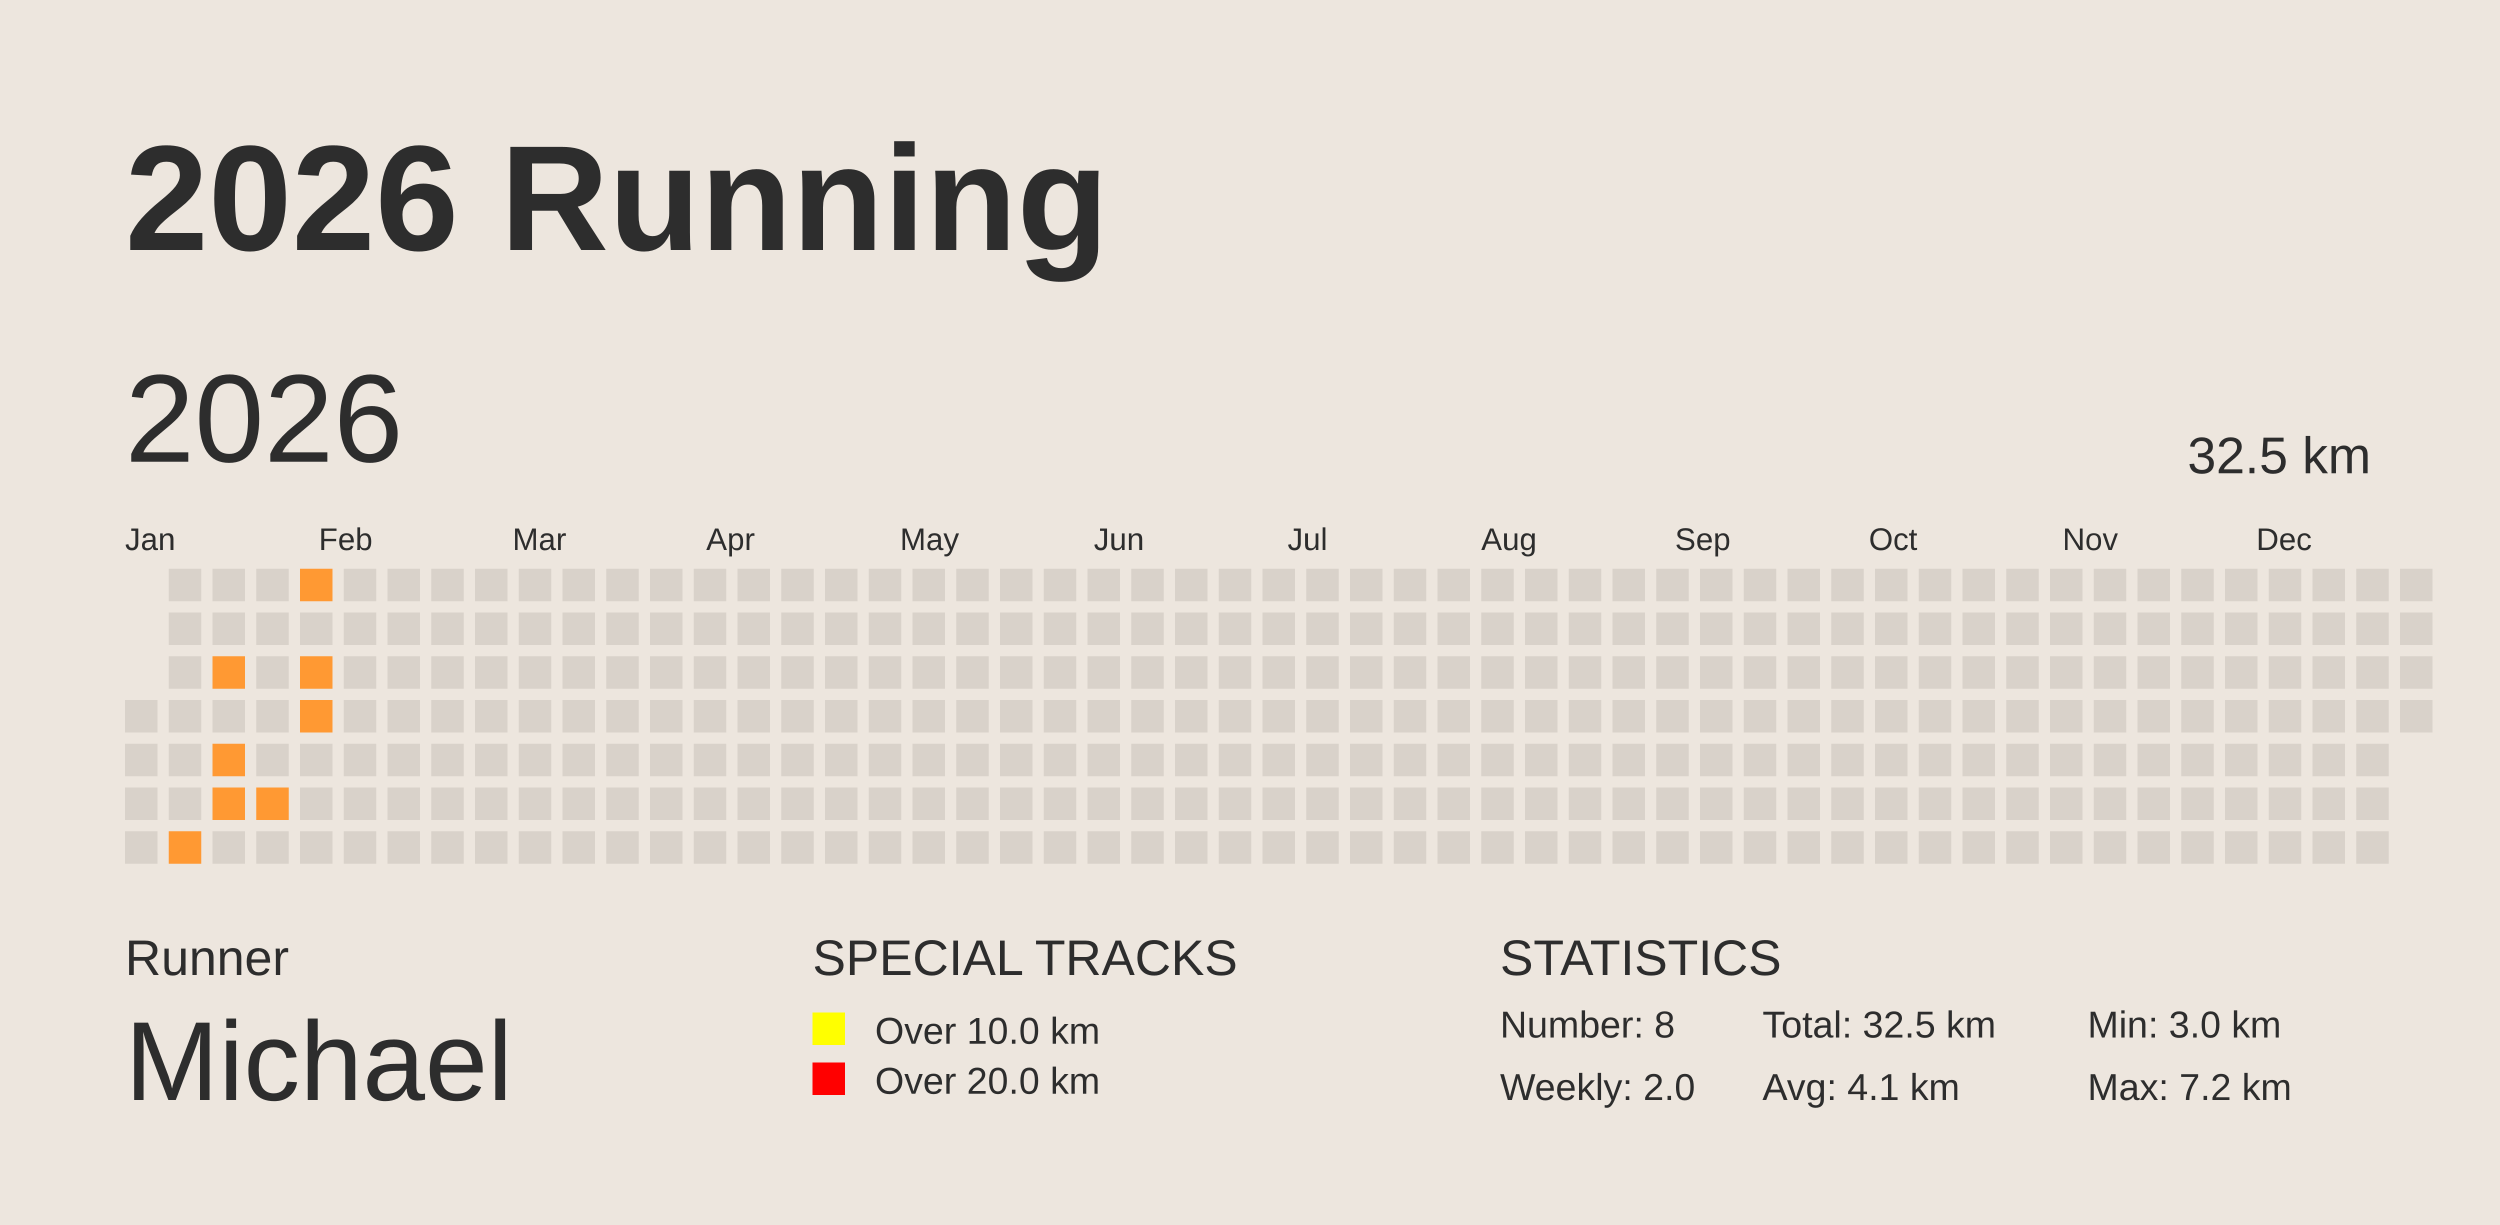
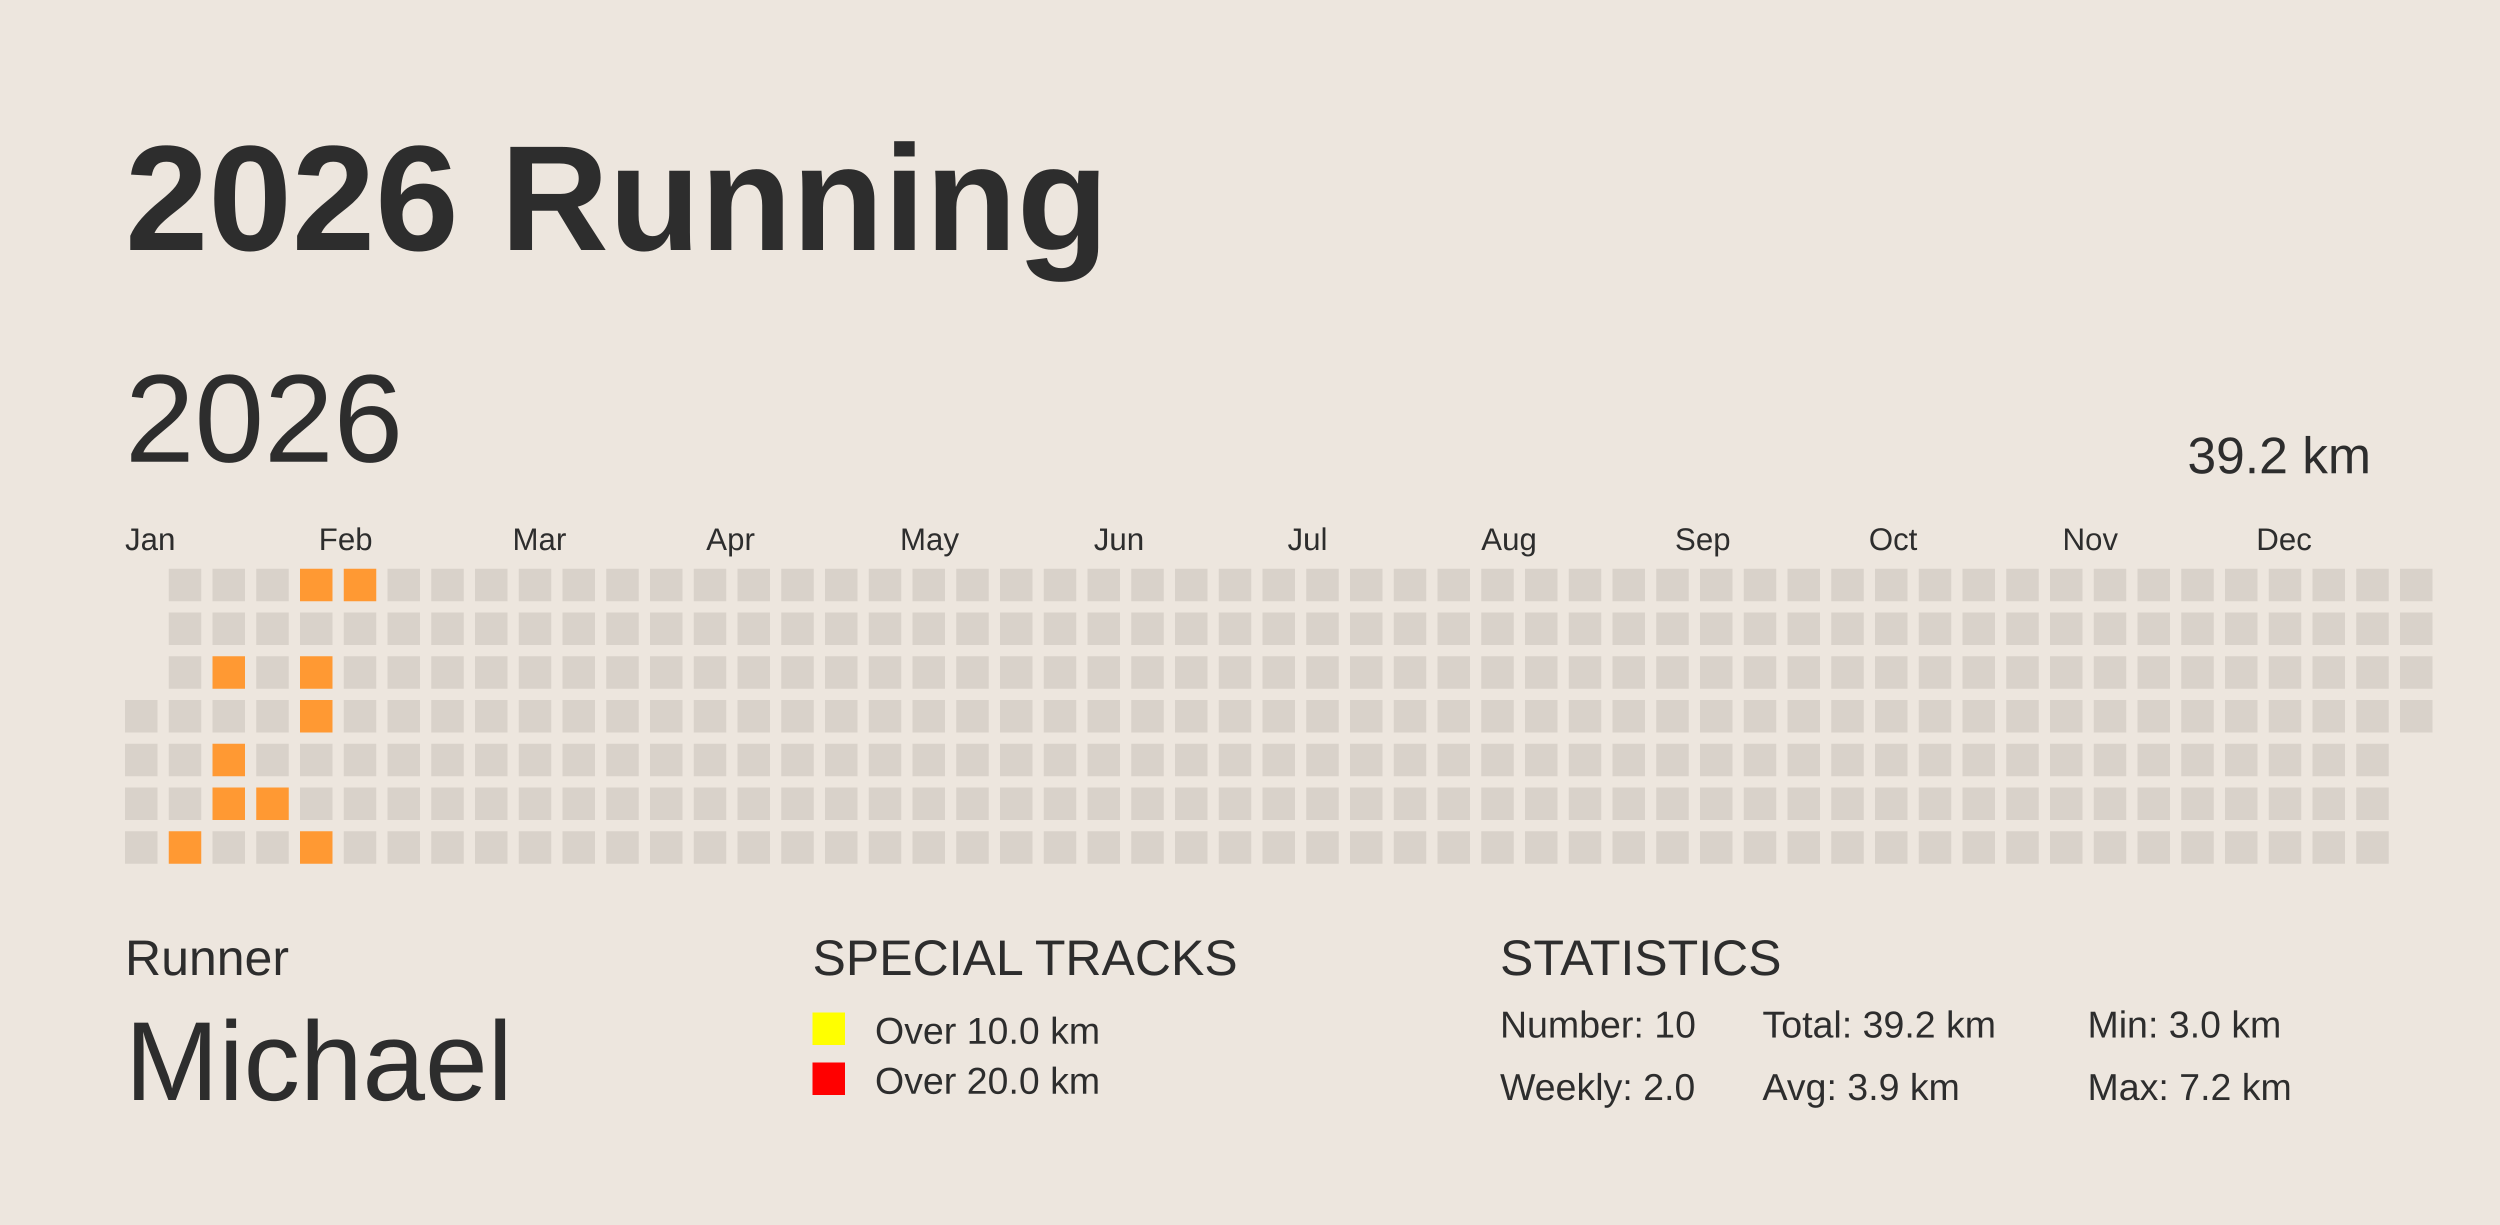
<svg xmlns="http://www.w3.org/2000/svg" baseProfile="full" height="98mm" version="1.1" viewBox="0,0,200,98" width="200mm">
  <defs />
  <rect fill="#EDE6DE" height="98" width="200" x="0" y="0" />
  <text fill="#2D2D2D" style="font-size:12px; font-family:Arial; font-weight:bold;" x="10" y="20">2026 Running</text>
  <text fill="#2D2D2D" style="font-size:4px; font-family:Arial" x="10" y="78">Runner</text>
  <text fill="#2D2D2D" style="font-size:9px; font-family:Arial" x="10" y="88">Michael</text>
  <text fill="#2D2D2D" style="font-size:4px; font-family:Arial" x="65" y="78">SPECIAL TRACKS</text>
  <rect fill="yellow" height="2.6" width="2.6" x="65" y="81" />
  <text fill="#2D2D2D" style="font-size:3px; font-family:Arial" x="70" y="83.5">Over 10.0 km</text>
  <rect fill="red" height="2.6" width="2.6" x="65" y="85" />
  <text fill="#2D2D2D" style="font-size:3px; font-family:Arial" x="70" y="87.5">Over 20.0 km</text>
  <text fill="#2D2D2D" style="font-size:4px; font-family:Arial" x="120" y="78">STATISTICS</text>
-   <text fill="#2D2D2D" style="font-size:3px; font-family:Arial" x="120" y="83">Number: 8</text>
+   <text fill="#2D2D2D" style="font-size:3px; font-family:Arial" x="120" y="83">Number: 10</text>
  <text fill="#2D2D2D" style="font-size:3px; font-family:Arial" x="120" y="88">Weekly: 2.0</text>
-   <text fill="#2D2D2D" style="font-size:3px; font-family:Arial" x="141" y="83">Total: 32.5 km</text>
-   <text fill="#2D2D2D" style="font-size:3px; font-family:Arial" x="141" y="88">Avg: 4.1 km</text>
+   <text fill="#2D2D2D" style="font-size:3px; font-family:Arial" x="141" y="83">Total: 39.2 km</text>
+   <text fill="#2D2D2D" style="font-size:3px; font-family:Arial" x="141" y="88">Avg: 3.9 km</text>
  <text fill="#2D2D2D" style="font-size:3px; font-family:Arial" x="167" y="83">Min: 3.0 km</text>
  <text fill="#2D2D2D" style="font-size:3px; font-family:Arial" x="167" y="88">Max: 7.2 km</text>
  <text dominant-baseline="hanging" fill="#2D2D2D" style="font-size:10.0px; font-family:Arial;" x="10" y="30">2026</text>
-   <text dominant-baseline="hanging" fill="#2D2D2D" style="font-size:4.125px; font-family:Arial;" x="175" y="35">32.5 km</text>
+   <text dominant-baseline="hanging" fill="#2D2D2D" style="font-size:4.125px; font-family:Arial;" x="175" y="35">39.2 km</text>
  <text fill="#2D2D2D" style="font-size:2.5px; font-family:Arial" x="10.0" y="44">Jan</text>
  <text fill="#2D2D2D" style="font-size:2.5px; font-family:Arial" x="25.5" y="44">Feb</text>
  <text fill="#2D2D2D" style="font-size:2.5px; font-family:Arial" x="41.0" y="44">Mar</text>
  <text fill="#2D2D2D" style="font-size:2.5px; font-family:Arial" x="56.5" y="44">Apr</text>
  <text fill="#2D2D2D" style="font-size:2.5px; font-family:Arial" x="72.0" y="44">May</text>
  <text fill="#2D2D2D" style="font-size:2.5px; font-family:Arial" x="87.5" y="44">Jun</text>
  <text fill="#2D2D2D" style="font-size:2.5px; font-family:Arial" x="103.0" y="44">Jul</text>
  <text fill="#2D2D2D" style="font-size:2.5px; font-family:Arial" x="118.5" y="44">Aug</text>
  <text fill="#2D2D2D" style="font-size:2.5px; font-family:Arial" x="134.0" y="44">Sep</text>
  <text fill="#2D2D2D" style="font-size:2.5px; font-family:Arial" x="149.5" y="44">Oct</text>
  <text fill="#2D2D2D" style="font-size:2.5px; font-family:Arial" x="165.0" y="44">Nov</text>
  <text fill="#2D2D2D" style="font-size:2.5px; font-family:Arial" x="180.5" y="44">Dec</text>
  <rect fill="#D9D2CA" height="2.6" width="2.6" x="10.0" y="56.0" />
  <rect fill="#D9D2CA" height="2.6" width="2.6" x="10.0" y="59.5" />
  <rect fill="#D9D2CA" height="2.6" width="2.6" x="10.0" y="63.0" />
  <rect fill="#D9D2CA" height="2.6" width="2.6" x="10.0" y="66.5" />
  <rect fill="#D9D2CA" height="2.6" width="2.6" x="13.5" y="45.5" />
  <rect fill="#D9D2CA" height="2.6" width="2.6" x="13.5" y="49.0" />
  <rect fill="#D9D2CA" height="2.6" width="2.6" x="13.5" y="52.5" />
  <rect fill="#D9D2CA" height="2.6" width="2.6" x="13.5" y="56.0" />
  <rect fill="#D9D2CA" height="2.6" width="2.6" x="13.5" y="59.5" />
  <rect fill="#D9D2CA" height="2.6" width="2.6" x="13.5" y="63.0" />
  <rect fill="#FF9933" height="2.6" width="2.6" x="13.5" y="66.5" />
  <rect fill="#D9D2CA" height="2.6" width="2.6" x="17.0" y="45.5" />
  <rect fill="#D9D2CA" height="2.6" width="2.6" x="17.0" y="49.0" />
  <rect fill="#FF9933" height="2.6" width="2.6" x="17.0" y="52.5" />
  <rect fill="#D9D2CA" height="2.6" width="2.6" x="17.0" y="56.0" />
  <rect fill="#FF9933" height="2.6" width="2.6" x="17.0" y="59.5" />
  <rect fill="#FF9933" height="2.6" width="2.6" x="17.0" y="63.0" />
  <rect fill="#D9D2CA" height="2.6" width="2.6" x="17.0" y="66.5" />
  <rect fill="#D9D2CA" height="2.6" width="2.6" x="20.5" y="45.5" />
  <rect fill="#D9D2CA" height="2.6" width="2.6" x="20.5" y="49.0" />
  <rect fill="#D9D2CA" height="2.6" width="2.6" x="20.5" y="52.5" />
  <rect fill="#D9D2CA" height="2.6" width="2.6" x="20.5" y="56.0" />
  <rect fill="#D9D2CA" height="2.6" width="2.6" x="20.5" y="59.5" />
  <rect fill="#FF9933" height="2.6" width="2.6" x="20.5" y="63.0" />
  <rect fill="#D9D2CA" height="2.6" width="2.6" x="20.5" y="66.5" />
  <rect fill="#FF9933" height="2.6" width="2.6" x="24.0" y="45.5" />
  <rect fill="#D9D2CA" height="2.6" width="2.6" x="24.0" y="49.0" />
  <rect fill="#FF9933" height="2.6" width="2.6" x="24.0" y="52.5" />
  <rect fill="#FF9933" height="2.6" width="2.6" x="24.0" y="56.0" />
  <rect fill="#D9D2CA" height="2.6" width="2.6" x="24.0" y="59.5" />
  <rect fill="#D9D2CA" height="2.6" width="2.6" x="24.0" y="63.0" />
-   <rect fill="#D9D2CA" height="2.6" width="2.6" x="24.0" y="66.5" />
-   <rect fill="#D9D2CA" height="2.6" width="2.6" x="27.5" y="45.5" />
+   <rect fill="#FF9933" height="2.6" width="2.6" x="24.0" y="66.5" />
+   <rect fill="#FF9933" height="2.6" width="2.6" x="27.5" y="45.5" />
  <rect fill="#D9D2CA" height="2.6" width="2.6" x="27.5" y="49.0" />
  <rect fill="#D9D2CA" height="2.6" width="2.6" x="27.5" y="52.5" />
  <rect fill="#D9D2CA" height="2.6" width="2.6" x="27.5" y="56.0" />
  <rect fill="#D9D2CA" height="2.6" width="2.6" x="27.5" y="59.5" />
  <rect fill="#D9D2CA" height="2.6" width="2.6" x="27.5" y="63.0" />
  <rect fill="#D9D2CA" height="2.6" width="2.6" x="27.5" y="66.5" />
  <rect fill="#D9D2CA" height="2.6" width="2.6" x="31.0" y="45.5" />
  <rect fill="#D9D2CA" height="2.6" width="2.6" x="31.0" y="49.0" />
  <rect fill="#D9D2CA" height="2.6" width="2.6" x="31.0" y="52.5" />
  <rect fill="#D9D2CA" height="2.6" width="2.6" x="31.0" y="56.0" />
  <rect fill="#D9D2CA" height="2.6" width="2.6" x="31.0" y="59.5" />
  <rect fill="#D9D2CA" height="2.6" width="2.6" x="31.0" y="63.0" />
  <rect fill="#D9D2CA" height="2.6" width="2.6" x="31.0" y="66.5" />
  <rect fill="#D9D2CA" height="2.6" width="2.6" x="34.5" y="45.5" />
  <rect fill="#D9D2CA" height="2.6" width="2.6" x="34.5" y="49.0" />
  <rect fill="#D9D2CA" height="2.6" width="2.6" x="34.5" y="52.5" />
  <rect fill="#D9D2CA" height="2.6" width="2.6" x="34.5" y="56.0" />
  <rect fill="#D9D2CA" height="2.6" width="2.6" x="34.5" y="59.5" />
  <rect fill="#D9D2CA" height="2.6" width="2.6" x="34.5" y="63.0" />
  <rect fill="#D9D2CA" height="2.6" width="2.6" x="34.5" y="66.5" />
  <rect fill="#D9D2CA" height="2.6" width="2.6" x="38.0" y="45.5" />
  <rect fill="#D9D2CA" height="2.6" width="2.6" x="38.0" y="49.0" />
  <rect fill="#D9D2CA" height="2.6" width="2.6" x="38.0" y="52.5" />
  <rect fill="#D9D2CA" height="2.6" width="2.6" x="38.0" y="56.0" />
  <rect fill="#D9D2CA" height="2.6" width="2.6" x="38.0" y="59.5" />
  <rect fill="#D9D2CA" height="2.6" width="2.6" x="38.0" y="63.0" />
  <rect fill="#D9D2CA" height="2.6" width="2.6" x="38.0" y="66.5" />
  <rect fill="#D9D2CA" height="2.6" width="2.6" x="41.5" y="45.5" />
  <rect fill="#D9D2CA" height="2.6" width="2.6" x="41.5" y="49.0" />
  <rect fill="#D9D2CA" height="2.6" width="2.6" x="41.5" y="52.5" />
  <rect fill="#D9D2CA" height="2.6" width="2.6" x="41.5" y="56.0" />
  <rect fill="#D9D2CA" height="2.6" width="2.6" x="41.5" y="59.5" />
  <rect fill="#D9D2CA" height="2.6" width="2.6" x="41.5" y="63.0" />
  <rect fill="#D9D2CA" height="2.6" width="2.6" x="41.5" y="66.5" />
  <rect fill="#D9D2CA" height="2.6" width="2.6" x="45.0" y="45.5" />
  <rect fill="#D9D2CA" height="2.6" width="2.6" x="45.0" y="49.0" />
  <rect fill="#D9D2CA" height="2.6" width="2.6" x="45.0" y="52.5" />
  <rect fill="#D9D2CA" height="2.6" width="2.6" x="45.0" y="56.0" />
  <rect fill="#D9D2CA" height="2.6" width="2.6" x="45.0" y="59.5" />
  <rect fill="#D9D2CA" height="2.6" width="2.6" x="45.0" y="63.0" />
  <rect fill="#D9D2CA" height="2.6" width="2.6" x="45.0" y="66.5" />
  <rect fill="#D9D2CA" height="2.6" width="2.6" x="48.5" y="45.5" />
  <rect fill="#D9D2CA" height="2.6" width="2.6" x="48.5" y="49.0" />
  <rect fill="#D9D2CA" height="2.6" width="2.6" x="48.5" y="52.5" />
  <rect fill="#D9D2CA" height="2.6" width="2.6" x="48.5" y="56.0" />
  <rect fill="#D9D2CA" height="2.6" width="2.6" x="48.5" y="59.5" />
  <rect fill="#D9D2CA" height="2.6" width="2.6" x="48.5" y="63.0" />
  <rect fill="#D9D2CA" height="2.6" width="2.6" x="48.5" y="66.5" />
  <rect fill="#D9D2CA" height="2.6" width="2.6" x="52.0" y="45.5" />
  <rect fill="#D9D2CA" height="2.6" width="2.6" x="52.0" y="49.0" />
  <rect fill="#D9D2CA" height="2.6" width="2.6" x="52.0" y="52.5" />
  <rect fill="#D9D2CA" height="2.6" width="2.6" x="52.0" y="56.0" />
  <rect fill="#D9D2CA" height="2.6" width="2.6" x="52.0" y="59.5" />
  <rect fill="#D9D2CA" height="2.6" width="2.6" x="52.0" y="63.0" />
  <rect fill="#D9D2CA" height="2.6" width="2.6" x="52.0" y="66.5" />
  <rect fill="#D9D2CA" height="2.6" width="2.6" x="55.5" y="45.5" />
  <rect fill="#D9D2CA" height="2.6" width="2.6" x="55.5" y="49.0" />
  <rect fill="#D9D2CA" height="2.6" width="2.6" x="55.5" y="52.5" />
  <rect fill="#D9D2CA" height="2.6" width="2.6" x="55.5" y="56.0" />
  <rect fill="#D9D2CA" height="2.6" width="2.6" x="55.5" y="59.5" />
  <rect fill="#D9D2CA" height="2.6" width="2.6" x="55.5" y="63.0" />
  <rect fill="#D9D2CA" height="2.6" width="2.6" x="55.5" y="66.5" />
  <rect fill="#D9D2CA" height="2.6" width="2.6" x="59.0" y="45.5" />
  <rect fill="#D9D2CA" height="2.6" width="2.6" x="59.0" y="49.0" />
  <rect fill="#D9D2CA" height="2.6" width="2.6" x="59.0" y="52.5" />
  <rect fill="#D9D2CA" height="2.6" width="2.6" x="59.0" y="56.0" />
  <rect fill="#D9D2CA" height="2.6" width="2.6" x="59.0" y="59.5" />
  <rect fill="#D9D2CA" height="2.6" width="2.6" x="59.0" y="63.0" />
  <rect fill="#D9D2CA" height="2.6" width="2.6" x="59.0" y="66.5" />
  <rect fill="#D9D2CA" height="2.6" width="2.6" x="62.5" y="45.5" />
  <rect fill="#D9D2CA" height="2.6" width="2.6" x="62.5" y="49.0" />
  <rect fill="#D9D2CA" height="2.6" width="2.6" x="62.5" y="52.5" />
  <rect fill="#D9D2CA" height="2.6" width="2.6" x="62.5" y="56.0" />
  <rect fill="#D9D2CA" height="2.6" width="2.6" x="62.5" y="59.5" />
  <rect fill="#D9D2CA" height="2.6" width="2.6" x="62.5" y="63.0" />
  <rect fill="#D9D2CA" height="2.6" width="2.6" x="62.5" y="66.5" />
  <rect fill="#D9D2CA" height="2.6" width="2.6" x="66.0" y="45.5" />
  <rect fill="#D9D2CA" height="2.6" width="2.6" x="66.0" y="49.0" />
  <rect fill="#D9D2CA" height="2.6" width="2.6" x="66.0" y="52.5" />
  <rect fill="#D9D2CA" height="2.6" width="2.6" x="66.0" y="56.0" />
  <rect fill="#D9D2CA" height="2.6" width="2.6" x="66.0" y="59.5" />
  <rect fill="#D9D2CA" height="2.6" width="2.6" x="66.0" y="63.0" />
  <rect fill="#D9D2CA" height="2.6" width="2.6" x="66.0" y="66.5" />
  <rect fill="#D9D2CA" height="2.6" width="2.6" x="69.5" y="45.5" />
  <rect fill="#D9D2CA" height="2.6" width="2.6" x="69.5" y="49.0" />
  <rect fill="#D9D2CA" height="2.6" width="2.6" x="69.5" y="52.5" />
  <rect fill="#D9D2CA" height="2.6" width="2.6" x="69.5" y="56.0" />
  <rect fill="#D9D2CA" height="2.6" width="2.6" x="69.5" y="59.5" />
  <rect fill="#D9D2CA" height="2.6" width="2.6" x="69.5" y="63.0" />
  <rect fill="#D9D2CA" height="2.6" width="2.6" x="69.5" y="66.5" />
  <rect fill="#D9D2CA" height="2.6" width="2.6" x="73.0" y="45.5" />
  <rect fill="#D9D2CA" height="2.6" width="2.6" x="73.0" y="49.0" />
  <rect fill="#D9D2CA" height="2.6" width="2.6" x="73.0" y="52.5" />
  <rect fill="#D9D2CA" height="2.6" width="2.6" x="73.0" y="56.0" />
  <rect fill="#D9D2CA" height="2.6" width="2.6" x="73.0" y="59.5" />
  <rect fill="#D9D2CA" height="2.6" width="2.6" x="73.0" y="63.0" />
  <rect fill="#D9D2CA" height="2.6" width="2.6" x="73.0" y="66.5" />
  <rect fill="#D9D2CA" height="2.6" width="2.6" x="76.5" y="45.5" />
  <rect fill="#D9D2CA" height="2.6" width="2.6" x="76.5" y="49.0" />
  <rect fill="#D9D2CA" height="2.6" width="2.6" x="76.5" y="52.5" />
  <rect fill="#D9D2CA" height="2.6" width="2.6" x="76.5" y="56.0" />
  <rect fill="#D9D2CA" height="2.6" width="2.6" x="76.5" y="59.5" />
  <rect fill="#D9D2CA" height="2.6" width="2.6" x="76.5" y="63.0" />
  <rect fill="#D9D2CA" height="2.6" width="2.6" x="76.5" y="66.5" />
  <rect fill="#D9D2CA" height="2.6" width="2.6" x="80.0" y="45.5" />
  <rect fill="#D9D2CA" height="2.6" width="2.6" x="80.0" y="49.0" />
  <rect fill="#D9D2CA" height="2.6" width="2.6" x="80.0" y="52.5" />
  <rect fill="#D9D2CA" height="2.6" width="2.6" x="80.0" y="56.0" />
  <rect fill="#D9D2CA" height="2.6" width="2.6" x="80.0" y="59.5" />
  <rect fill="#D9D2CA" height="2.6" width="2.6" x="80.0" y="63.0" />
  <rect fill="#D9D2CA" height="2.6" width="2.6" x="80.0" y="66.5" />
  <rect fill="#D9D2CA" height="2.6" width="2.6" x="83.5" y="45.5" />
  <rect fill="#D9D2CA" height="2.6" width="2.6" x="83.5" y="49.0" />
  <rect fill="#D9D2CA" height="2.6" width="2.6" x="83.5" y="52.5" />
  <rect fill="#D9D2CA" height="2.6" width="2.6" x="83.5" y="56.0" />
  <rect fill="#D9D2CA" height="2.6" width="2.6" x="83.5" y="59.5" />
  <rect fill="#D9D2CA" height="2.6" width="2.6" x="83.5" y="63.0" />
  <rect fill="#D9D2CA" height="2.6" width="2.6" x="83.5" y="66.5" />
  <rect fill="#D9D2CA" height="2.6" width="2.6" x="87.0" y="45.5" />
  <rect fill="#D9D2CA" height="2.6" width="2.6" x="87.0" y="49.0" />
  <rect fill="#D9D2CA" height="2.6" width="2.6" x="87.0" y="52.5" />
  <rect fill="#D9D2CA" height="2.6" width="2.6" x="87.0" y="56.0" />
  <rect fill="#D9D2CA" height="2.6" width="2.6" x="87.0" y="59.5" />
  <rect fill="#D9D2CA" height="2.6" width="2.6" x="87.0" y="63.0" />
  <rect fill="#D9D2CA" height="2.6" width="2.6" x="87.0" y="66.5" />
  <rect fill="#D9D2CA" height="2.6" width="2.6" x="90.5" y="45.5" />
  <rect fill="#D9D2CA" height="2.6" width="2.6" x="90.5" y="49.0" />
  <rect fill="#D9D2CA" height="2.6" width="2.6" x="90.5" y="52.5" />
  <rect fill="#D9D2CA" height="2.6" width="2.6" x="90.5" y="56.0" />
  <rect fill="#D9D2CA" height="2.6" width="2.6" x="90.5" y="59.5" />
  <rect fill="#D9D2CA" height="2.6" width="2.6" x="90.5" y="63.0" />
  <rect fill="#D9D2CA" height="2.6" width="2.6" x="90.5" y="66.5" />
  <rect fill="#D9D2CA" height="2.6" width="2.6" x="94.0" y="45.5" />
  <rect fill="#D9D2CA" height="2.6" width="2.6" x="94.0" y="49.0" />
  <rect fill="#D9D2CA" height="2.6" width="2.6" x="94.0" y="52.5" />
  <rect fill="#D9D2CA" height="2.6" width="2.6" x="94.0" y="56.0" />
  <rect fill="#D9D2CA" height="2.6" width="2.6" x="94.0" y="59.5" />
  <rect fill="#D9D2CA" height="2.6" width="2.6" x="94.0" y="63.0" />
  <rect fill="#D9D2CA" height="2.6" width="2.6" x="94.0" y="66.5" />
  <rect fill="#D9D2CA" height="2.6" width="2.6" x="97.5" y="45.5" />
  <rect fill="#D9D2CA" height="2.6" width="2.6" x="97.5" y="49.0" />
  <rect fill="#D9D2CA" height="2.6" width="2.6" x="97.5" y="52.5" />
  <rect fill="#D9D2CA" height="2.6" width="2.6" x="97.5" y="56.0" />
  <rect fill="#D9D2CA" height="2.6" width="2.6" x="97.5" y="59.5" />
  <rect fill="#D9D2CA" height="2.6" width="2.6" x="97.5" y="63.0" />
  <rect fill="#D9D2CA" height="2.6" width="2.6" x="97.5" y="66.5" />
  <rect fill="#D9D2CA" height="2.6" width="2.6" x="101.0" y="45.5" />
  <rect fill="#D9D2CA" height="2.6" width="2.6" x="101.0" y="49.0" />
  <rect fill="#D9D2CA" height="2.6" width="2.6" x="101.0" y="52.5" />
  <rect fill="#D9D2CA" height="2.6" width="2.6" x="101.0" y="56.0" />
  <rect fill="#D9D2CA" height="2.6" width="2.6" x="101.0" y="59.5" />
  <rect fill="#D9D2CA" height="2.6" width="2.6" x="101.0" y="63.0" />
  <rect fill="#D9D2CA" height="2.6" width="2.6" x="101.0" y="66.5" />
  <rect fill="#D9D2CA" height="2.6" width="2.6" x="104.5" y="45.5" />
  <rect fill="#D9D2CA" height="2.6" width="2.6" x="104.5" y="49.0" />
  <rect fill="#D9D2CA" height="2.6" width="2.6" x="104.5" y="52.5" />
  <rect fill="#D9D2CA" height="2.6" width="2.6" x="104.5" y="56.0" />
  <rect fill="#D9D2CA" height="2.6" width="2.6" x="104.5" y="59.5" />
  <rect fill="#D9D2CA" height="2.6" width="2.6" x="104.5" y="63.0" />
  <rect fill="#D9D2CA" height="2.6" width="2.6" x="104.5" y="66.5" />
  <rect fill="#D9D2CA" height="2.6" width="2.6" x="108.0" y="45.5" />
  <rect fill="#D9D2CA" height="2.6" width="2.6" x="108.0" y="49.0" />
  <rect fill="#D9D2CA" height="2.6" width="2.6" x="108.0" y="52.5" />
  <rect fill="#D9D2CA" height="2.6" width="2.6" x="108.0" y="56.0" />
  <rect fill="#D9D2CA" height="2.6" width="2.6" x="108.0" y="59.5" />
  <rect fill="#D9D2CA" height="2.6" width="2.6" x="108.0" y="63.0" />
  <rect fill="#D9D2CA" height="2.6" width="2.6" x="108.0" y="66.5" />
  <rect fill="#D9D2CA" height="2.6" width="2.6" x="111.5" y="45.5" />
  <rect fill="#D9D2CA" height="2.6" width="2.6" x="111.5" y="49.0" />
  <rect fill="#D9D2CA" height="2.6" width="2.6" x="111.5" y="52.5" />
  <rect fill="#D9D2CA" height="2.6" width="2.6" x="111.5" y="56.0" />
  <rect fill="#D9D2CA" height="2.6" width="2.6" x="111.5" y="59.5" />
  <rect fill="#D9D2CA" height="2.6" width="2.6" x="111.5" y="63.0" />
  <rect fill="#D9D2CA" height="2.6" width="2.6" x="111.5" y="66.5" />
  <rect fill="#D9D2CA" height="2.6" width="2.6" x="115.0" y="45.5" />
  <rect fill="#D9D2CA" height="2.6" width="2.6" x="115.0" y="49.0" />
  <rect fill="#D9D2CA" height="2.6" width="2.6" x="115.0" y="52.5" />
  <rect fill="#D9D2CA" height="2.6" width="2.6" x="115.0" y="56.0" />
  <rect fill="#D9D2CA" height="2.6" width="2.6" x="115.0" y="59.5" />
  <rect fill="#D9D2CA" height="2.6" width="2.6" x="115.0" y="63.0" />
  <rect fill="#D9D2CA" height="2.6" width="2.6" x="115.0" y="66.5" />
  <rect fill="#D9D2CA" height="2.6" width="2.6" x="118.5" y="45.5" />
  <rect fill="#D9D2CA" height="2.6" width="2.6" x="118.5" y="49.0" />
  <rect fill="#D9D2CA" height="2.6" width="2.6" x="118.5" y="52.5" />
  <rect fill="#D9D2CA" height="2.6" width="2.6" x="118.5" y="56.0" />
  <rect fill="#D9D2CA" height="2.6" width="2.6" x="118.5" y="59.5" />
  <rect fill="#D9D2CA" height="2.6" width="2.6" x="118.5" y="63.0" />
  <rect fill="#D9D2CA" height="2.6" width="2.6" x="118.5" y="66.5" />
  <rect fill="#D9D2CA" height="2.6" width="2.6" x="122.0" y="45.5" />
  <rect fill="#D9D2CA" height="2.6" width="2.6" x="122.0" y="49.0" />
  <rect fill="#D9D2CA" height="2.6" width="2.6" x="122.0" y="52.5" />
  <rect fill="#D9D2CA" height="2.6" width="2.6" x="122.0" y="56.0" />
  <rect fill="#D9D2CA" height="2.6" width="2.6" x="122.0" y="59.5" />
  <rect fill="#D9D2CA" height="2.6" width="2.6" x="122.0" y="63.0" />
  <rect fill="#D9D2CA" height="2.6" width="2.6" x="122.0" y="66.5" />
  <rect fill="#D9D2CA" height="2.6" width="2.6" x="125.5" y="45.5" />
  <rect fill="#D9D2CA" height="2.6" width="2.6" x="125.5" y="49.0" />
  <rect fill="#D9D2CA" height="2.6" width="2.6" x="125.5" y="52.5" />
  <rect fill="#D9D2CA" height="2.6" width="2.6" x="125.5" y="56.0" />
  <rect fill="#D9D2CA" height="2.6" width="2.6" x="125.5" y="59.5" />
  <rect fill="#D9D2CA" height="2.6" width="2.6" x="125.5" y="63.0" />
  <rect fill="#D9D2CA" height="2.6" width="2.6" x="125.5" y="66.5" />
  <rect fill="#D9D2CA" height="2.6" width="2.6" x="129.0" y="45.5" />
  <rect fill="#D9D2CA" height="2.6" width="2.6" x="129.0" y="49.0" />
  <rect fill="#D9D2CA" height="2.6" width="2.6" x="129.0" y="52.5" />
  <rect fill="#D9D2CA" height="2.6" width="2.6" x="129.0" y="56.0" />
  <rect fill="#D9D2CA" height="2.6" width="2.6" x="129.0" y="59.5" />
  <rect fill="#D9D2CA" height="2.6" width="2.6" x="129.0" y="63.0" />
  <rect fill="#D9D2CA" height="2.6" width="2.6" x="129.0" y="66.5" />
  <rect fill="#D9D2CA" height="2.6" width="2.6" x="132.5" y="45.5" />
  <rect fill="#D9D2CA" height="2.6" width="2.6" x="132.5" y="49.0" />
  <rect fill="#D9D2CA" height="2.6" width="2.6" x="132.5" y="52.5" />
  <rect fill="#D9D2CA" height="2.6" width="2.6" x="132.5" y="56.0" />
  <rect fill="#D9D2CA" height="2.6" width="2.6" x="132.5" y="59.5" />
  <rect fill="#D9D2CA" height="2.6" width="2.6" x="132.5" y="63.0" />
  <rect fill="#D9D2CA" height="2.6" width="2.6" x="132.5" y="66.5" />
  <rect fill="#D9D2CA" height="2.6" width="2.6" x="136.0" y="45.5" />
  <rect fill="#D9D2CA" height="2.6" width="2.6" x="136.0" y="49.0" />
  <rect fill="#D9D2CA" height="2.6" width="2.6" x="136.0" y="52.5" />
  <rect fill="#D9D2CA" height="2.6" width="2.6" x="136.0" y="56.0" />
  <rect fill="#D9D2CA" height="2.6" width="2.6" x="136.0" y="59.5" />
  <rect fill="#D9D2CA" height="2.6" width="2.6" x="136.0" y="63.0" />
  <rect fill="#D9D2CA" height="2.6" width="2.6" x="136.0" y="66.5" />
  <rect fill="#D9D2CA" height="2.6" width="2.6" x="139.5" y="45.5" />
  <rect fill="#D9D2CA" height="2.6" width="2.6" x="139.5" y="49.0" />
  <rect fill="#D9D2CA" height="2.6" width="2.6" x="139.5" y="52.5" />
  <rect fill="#D9D2CA" height="2.6" width="2.6" x="139.5" y="56.0" />
  <rect fill="#D9D2CA" height="2.6" width="2.6" x="139.5" y="59.5" />
  <rect fill="#D9D2CA" height="2.6" width="2.6" x="139.5" y="63.0" />
  <rect fill="#D9D2CA" height="2.6" width="2.6" x="139.5" y="66.5" />
  <rect fill="#D9D2CA" height="2.6" width="2.6" x="143.0" y="45.5" />
  <rect fill="#D9D2CA" height="2.6" width="2.6" x="143.0" y="49.0" />
  <rect fill="#D9D2CA" height="2.6" width="2.6" x="143.0" y="52.5" />
  <rect fill="#D9D2CA" height="2.6" width="2.6" x="143.0" y="56.0" />
  <rect fill="#D9D2CA" height="2.6" width="2.6" x="143.0" y="59.5" />
  <rect fill="#D9D2CA" height="2.6" width="2.6" x="143.0" y="63.0" />
  <rect fill="#D9D2CA" height="2.6" width="2.6" x="143.0" y="66.5" />
  <rect fill="#D9D2CA" height="2.6" width="2.6" x="146.5" y="45.5" />
  <rect fill="#D9D2CA" height="2.6" width="2.6" x="146.5" y="49.0" />
  <rect fill="#D9D2CA" height="2.6" width="2.6" x="146.5" y="52.5" />
  <rect fill="#D9D2CA" height="2.6" width="2.6" x="146.5" y="56.0" />
  <rect fill="#D9D2CA" height="2.6" width="2.6" x="146.5" y="59.5" />
  <rect fill="#D9D2CA" height="2.6" width="2.6" x="146.5" y="63.0" />
  <rect fill="#D9D2CA" height="2.6" width="2.6" x="146.5" y="66.5" />
  <rect fill="#D9D2CA" height="2.6" width="2.6" x="150.0" y="45.5" />
  <rect fill="#D9D2CA" height="2.6" width="2.6" x="150.0" y="49.0" />
  <rect fill="#D9D2CA" height="2.6" width="2.6" x="150.0" y="52.5" />
  <rect fill="#D9D2CA" height="2.6" width="2.6" x="150.0" y="56.0" />
  <rect fill="#D9D2CA" height="2.6" width="2.6" x="150.0" y="59.5" />
  <rect fill="#D9D2CA" height="2.6" width="2.6" x="150.0" y="63.0" />
  <rect fill="#D9D2CA" height="2.6" width="2.6" x="150.0" y="66.5" />
  <rect fill="#D9D2CA" height="2.6" width="2.6" x="153.5" y="45.5" />
  <rect fill="#D9D2CA" height="2.6" width="2.6" x="153.5" y="49.0" />
  <rect fill="#D9D2CA" height="2.6" width="2.6" x="153.5" y="52.5" />
  <rect fill="#D9D2CA" height="2.6" width="2.6" x="153.5" y="56.0" />
  <rect fill="#D9D2CA" height="2.6" width="2.6" x="153.5" y="59.5" />
  <rect fill="#D9D2CA" height="2.6" width="2.6" x="153.5" y="63.0" />
  <rect fill="#D9D2CA" height="2.6" width="2.6" x="153.5" y="66.5" />
  <rect fill="#D9D2CA" height="2.6" width="2.6" x="157.0" y="45.5" />
  <rect fill="#D9D2CA" height="2.6" width="2.6" x="157.0" y="49.0" />
  <rect fill="#D9D2CA" height="2.6" width="2.6" x="157.0" y="52.5" />
  <rect fill="#D9D2CA" height="2.6" width="2.6" x="157.0" y="56.0" />
  <rect fill="#D9D2CA" height="2.6" width="2.6" x="157.0" y="59.5" />
  <rect fill="#D9D2CA" height="2.6" width="2.6" x="157.0" y="63.0" />
  <rect fill="#D9D2CA" height="2.6" width="2.6" x="157.0" y="66.5" />
  <rect fill="#D9D2CA" height="2.6" width="2.6" x="160.5" y="45.5" />
  <rect fill="#D9D2CA" height="2.6" width="2.6" x="160.5" y="49.0" />
  <rect fill="#D9D2CA" height="2.6" width="2.6" x="160.5" y="52.5" />
  <rect fill="#D9D2CA" height="2.6" width="2.6" x="160.5" y="56.0" />
  <rect fill="#D9D2CA" height="2.6" width="2.6" x="160.5" y="59.5" />
  <rect fill="#D9D2CA" height="2.6" width="2.6" x="160.5" y="63.0" />
  <rect fill="#D9D2CA" height="2.6" width="2.6" x="160.5" y="66.5" />
  <rect fill="#D9D2CA" height="2.6" width="2.6" x="164.0" y="45.5" />
  <rect fill="#D9D2CA" height="2.6" width="2.6" x="164.0" y="49.0" />
  <rect fill="#D9D2CA" height="2.6" width="2.6" x="164.0" y="52.5" />
  <rect fill="#D9D2CA" height="2.6" width="2.6" x="164.0" y="56.0" />
  <rect fill="#D9D2CA" height="2.6" width="2.6" x="164.0" y="59.5" />
  <rect fill="#D9D2CA" height="2.6" width="2.6" x="164.0" y="63.0" />
  <rect fill="#D9D2CA" height="2.6" width="2.6" x="164.0" y="66.5" />
  <rect fill="#D9D2CA" height="2.6" width="2.6" x="167.5" y="45.5" />
  <rect fill="#D9D2CA" height="2.6" width="2.6" x="167.5" y="49.0" />
  <rect fill="#D9D2CA" height="2.6" width="2.6" x="167.5" y="52.5" />
  <rect fill="#D9D2CA" height="2.6" width="2.6" x="167.5" y="56.0" />
  <rect fill="#D9D2CA" height="2.6" width="2.6" x="167.5" y="59.5" />
  <rect fill="#D9D2CA" height="2.6" width="2.6" x="167.5" y="63.0" />
  <rect fill="#D9D2CA" height="2.6" width="2.6" x="167.5" y="66.5" />
  <rect fill="#D9D2CA" height="2.6" width="2.6" x="171.0" y="45.5" />
  <rect fill="#D9D2CA" height="2.6" width="2.6" x="171.0" y="49.0" />
  <rect fill="#D9D2CA" height="2.6" width="2.6" x="171.0" y="52.5" />
  <rect fill="#D9D2CA" height="2.6" width="2.6" x="171.0" y="56.0" />
  <rect fill="#D9D2CA" height="2.6" width="2.6" x="171.0" y="59.5" />
  <rect fill="#D9D2CA" height="2.6" width="2.6" x="171.0" y="63.0" />
  <rect fill="#D9D2CA" height="2.6" width="2.6" x="171.0" y="66.5" />
  <rect fill="#D9D2CA" height="2.6" width="2.6" x="174.5" y="45.5" />
  <rect fill="#D9D2CA" height="2.6" width="2.6" x="174.5" y="49.0" />
  <rect fill="#D9D2CA" height="2.6" width="2.6" x="174.5" y="52.5" />
  <rect fill="#D9D2CA" height="2.6" width="2.6" x="174.5" y="56.0" />
  <rect fill="#D9D2CA" height="2.6" width="2.6" x="174.5" y="59.5" />
  <rect fill="#D9D2CA" height="2.6" width="2.6" x="174.5" y="63.0" />
  <rect fill="#D9D2CA" height="2.6" width="2.6" x="174.5" y="66.5" />
  <rect fill="#D9D2CA" height="2.6" width="2.6" x="178.0" y="45.5" />
  <rect fill="#D9D2CA" height="2.6" width="2.6" x="178.0" y="49.0" />
  <rect fill="#D9D2CA" height="2.6" width="2.6" x="178.0" y="52.5" />
  <rect fill="#D9D2CA" height="2.6" width="2.6" x="178.0" y="56.0" />
  <rect fill="#D9D2CA" height="2.6" width="2.6" x="178.0" y="59.5" />
  <rect fill="#D9D2CA" height="2.6" width="2.6" x="178.0" y="63.0" />
  <rect fill="#D9D2CA" height="2.6" width="2.6" x="178.0" y="66.5" />
  <rect fill="#D9D2CA" height="2.6" width="2.6" x="181.5" y="45.5" />
  <rect fill="#D9D2CA" height="2.6" width="2.6" x="181.5" y="49.0" />
  <rect fill="#D9D2CA" height="2.6" width="2.6" x="181.5" y="52.5" />
  <rect fill="#D9D2CA" height="2.6" width="2.6" x="181.5" y="56.0" />
  <rect fill="#D9D2CA" height="2.6" width="2.6" x="181.5" y="59.5" />
  <rect fill="#D9D2CA" height="2.6" width="2.6" x="181.5" y="63.0" />
  <rect fill="#D9D2CA" height="2.6" width="2.6" x="181.5" y="66.5" />
  <rect fill="#D9D2CA" height="2.6" width="2.6" x="185.0" y="45.5" />
  <rect fill="#D9D2CA" height="2.6" width="2.6" x="185.0" y="49.0" />
  <rect fill="#D9D2CA" height="2.6" width="2.6" x="185.0" y="52.5" />
  <rect fill="#D9D2CA" height="2.6" width="2.6" x="185.0" y="56.0" />
  <rect fill="#D9D2CA" height="2.6" width="2.6" x="185.0" y="59.5" />
  <rect fill="#D9D2CA" height="2.6" width="2.6" x="185.0" y="63.0" />
  <rect fill="#D9D2CA" height="2.6" width="2.6" x="185.0" y="66.5" />
  <rect fill="#D9D2CA" height="2.6" width="2.6" x="188.5" y="45.5" />
  <rect fill="#D9D2CA" height="2.6" width="2.6" x="188.5" y="49.0" />
  <rect fill="#D9D2CA" height="2.6" width="2.6" x="188.5" y="52.5" />
  <rect fill="#D9D2CA" height="2.6" width="2.6" x="188.5" y="56.0" />
  <rect fill="#D9D2CA" height="2.6" width="2.6" x="188.5" y="59.5" />
  <rect fill="#D9D2CA" height="2.6" width="2.6" x="188.5" y="63.0" />
  <rect fill="#D9D2CA" height="2.6" width="2.6" x="188.5" y="66.5" />
  <rect fill="#D9D2CA" height="2.6" width="2.6" x="192.0" y="45.5" />
  <rect fill="#D9D2CA" height="2.6" width="2.6" x="192.0" y="49.0" />
  <rect fill="#D9D2CA" height="2.6" width="2.6" x="192.0" y="52.5" />
  <rect fill="#D9D2CA" height="2.6" width="2.6" x="192.0" y="56.0" />
</svg>
